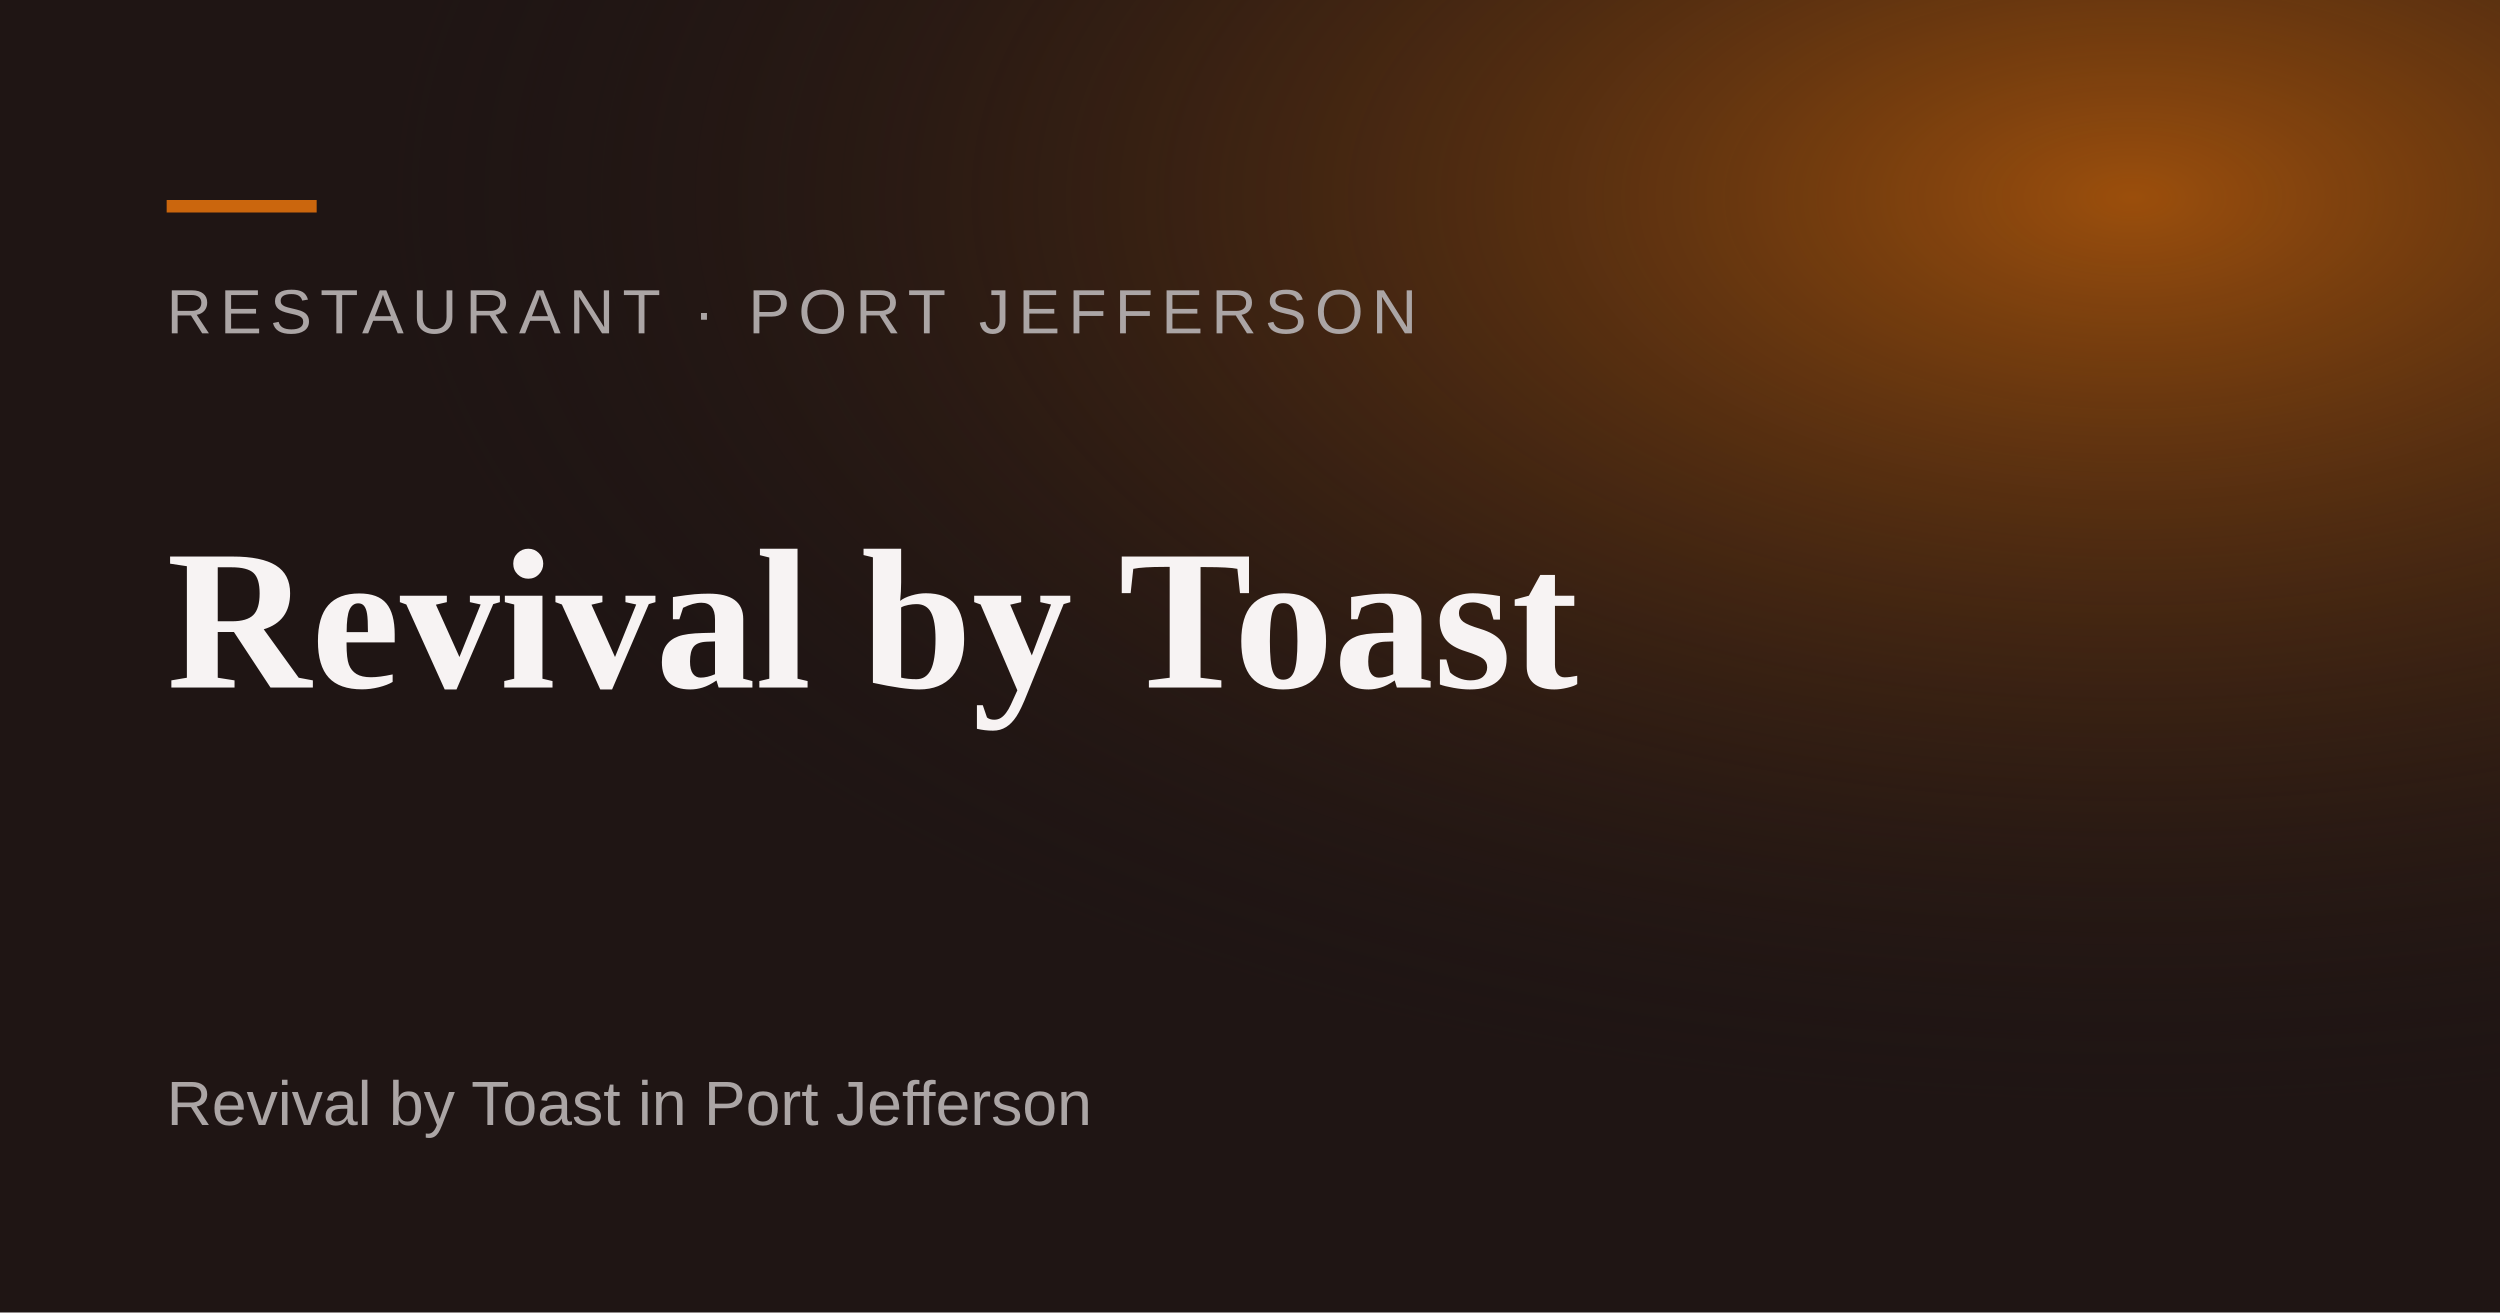
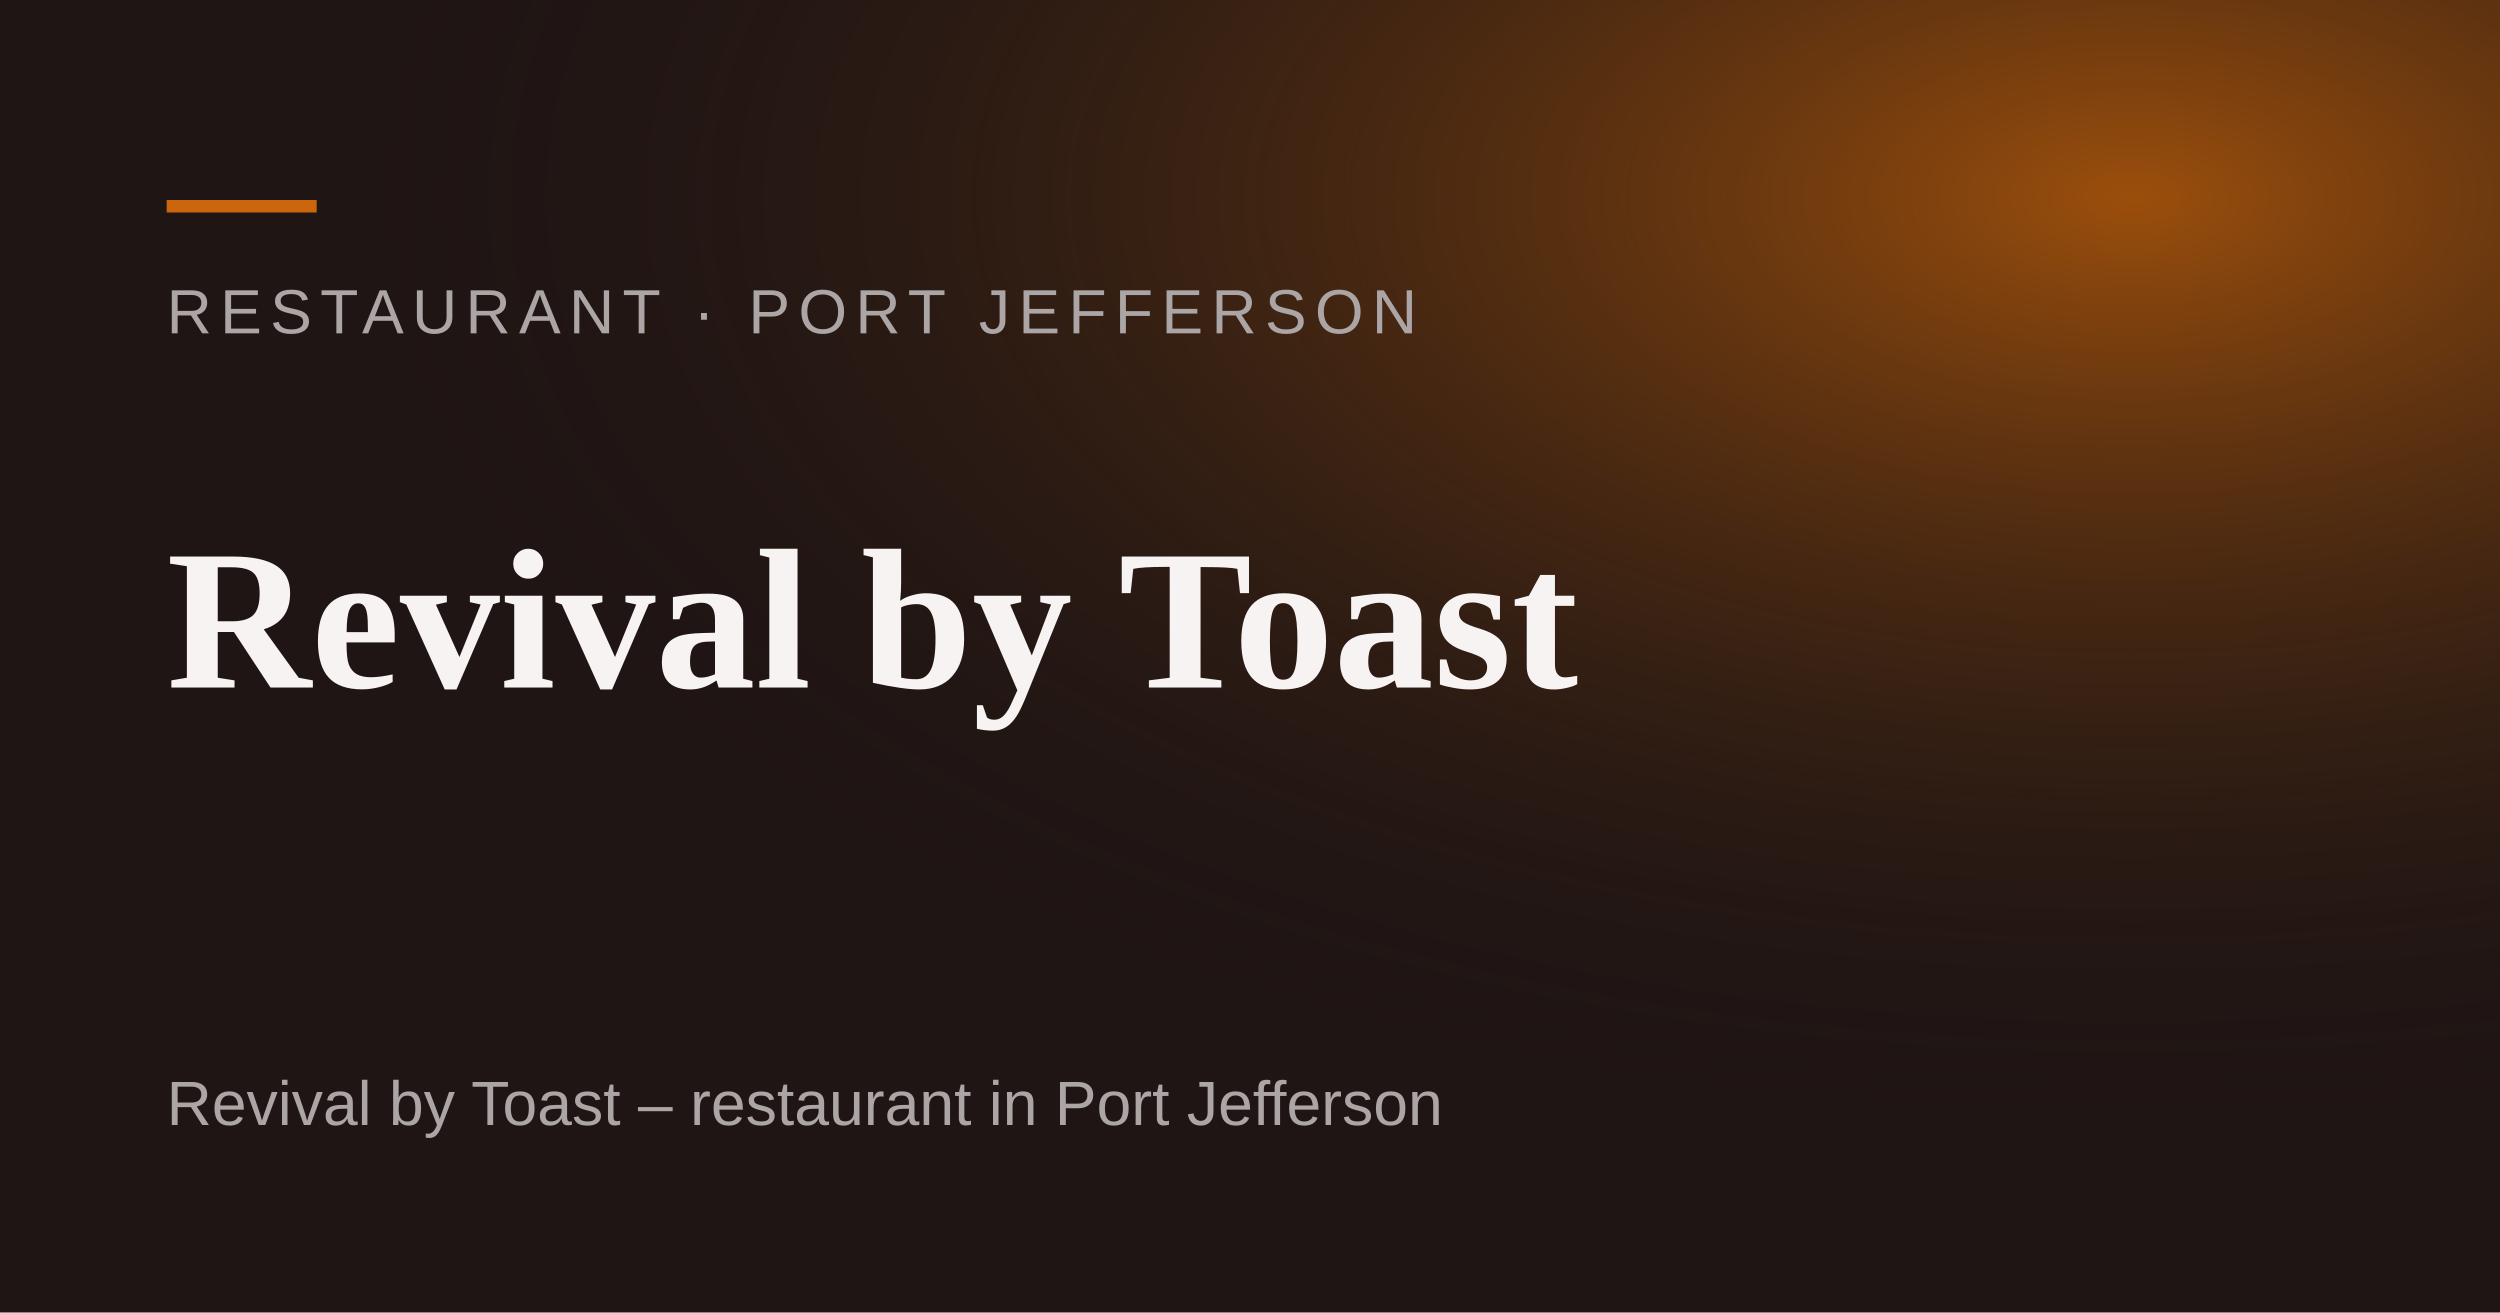
<svg xmlns="http://www.w3.org/2000/svg" width="1200" height="630" viewBox="0 0 1200 630">
  <defs>
    <radialGradient id="g" cx="85%" cy="15%" r="70%">
      <stop offset="0" stop-color="#a9550b" stop-opacity=".9" />
      <stop offset="1" stop-color="#1f1514" stop-opacity="0" />
    </radialGradient>
  </defs>
  <rect width="1200" height="630" fill="#1f1514" />
  <rect width="1200" height="630" fill="url(#g)" />
  <rect x="80" y="96" width="72" height="6" fill="#cb660d" />
  <text x="80" y="160" font-family="Arial, sans-serif" font-size="30" letter-spacing="4" fill="#aba5a5">RESTAURANT · PORT JEFFERSON</text>
  <text x="80" y="330" font-family="Georgia, 'Times New Roman', serif" font-weight="700" font-size="96" fill="#f7f3f3">Revival by Toast</text>
-   <text x="80" y="540" font-family="Arial, sans-serif" font-size="30" fill="#aba5a5">Revival by Toast in Port Jefferson</text>
+   <text x="80" y="540" font-family="Arial, sans-serif" font-size="30" fill="#aba5a5">Revival by Toast – restaurant in Port Jefferson</text>
</svg>
